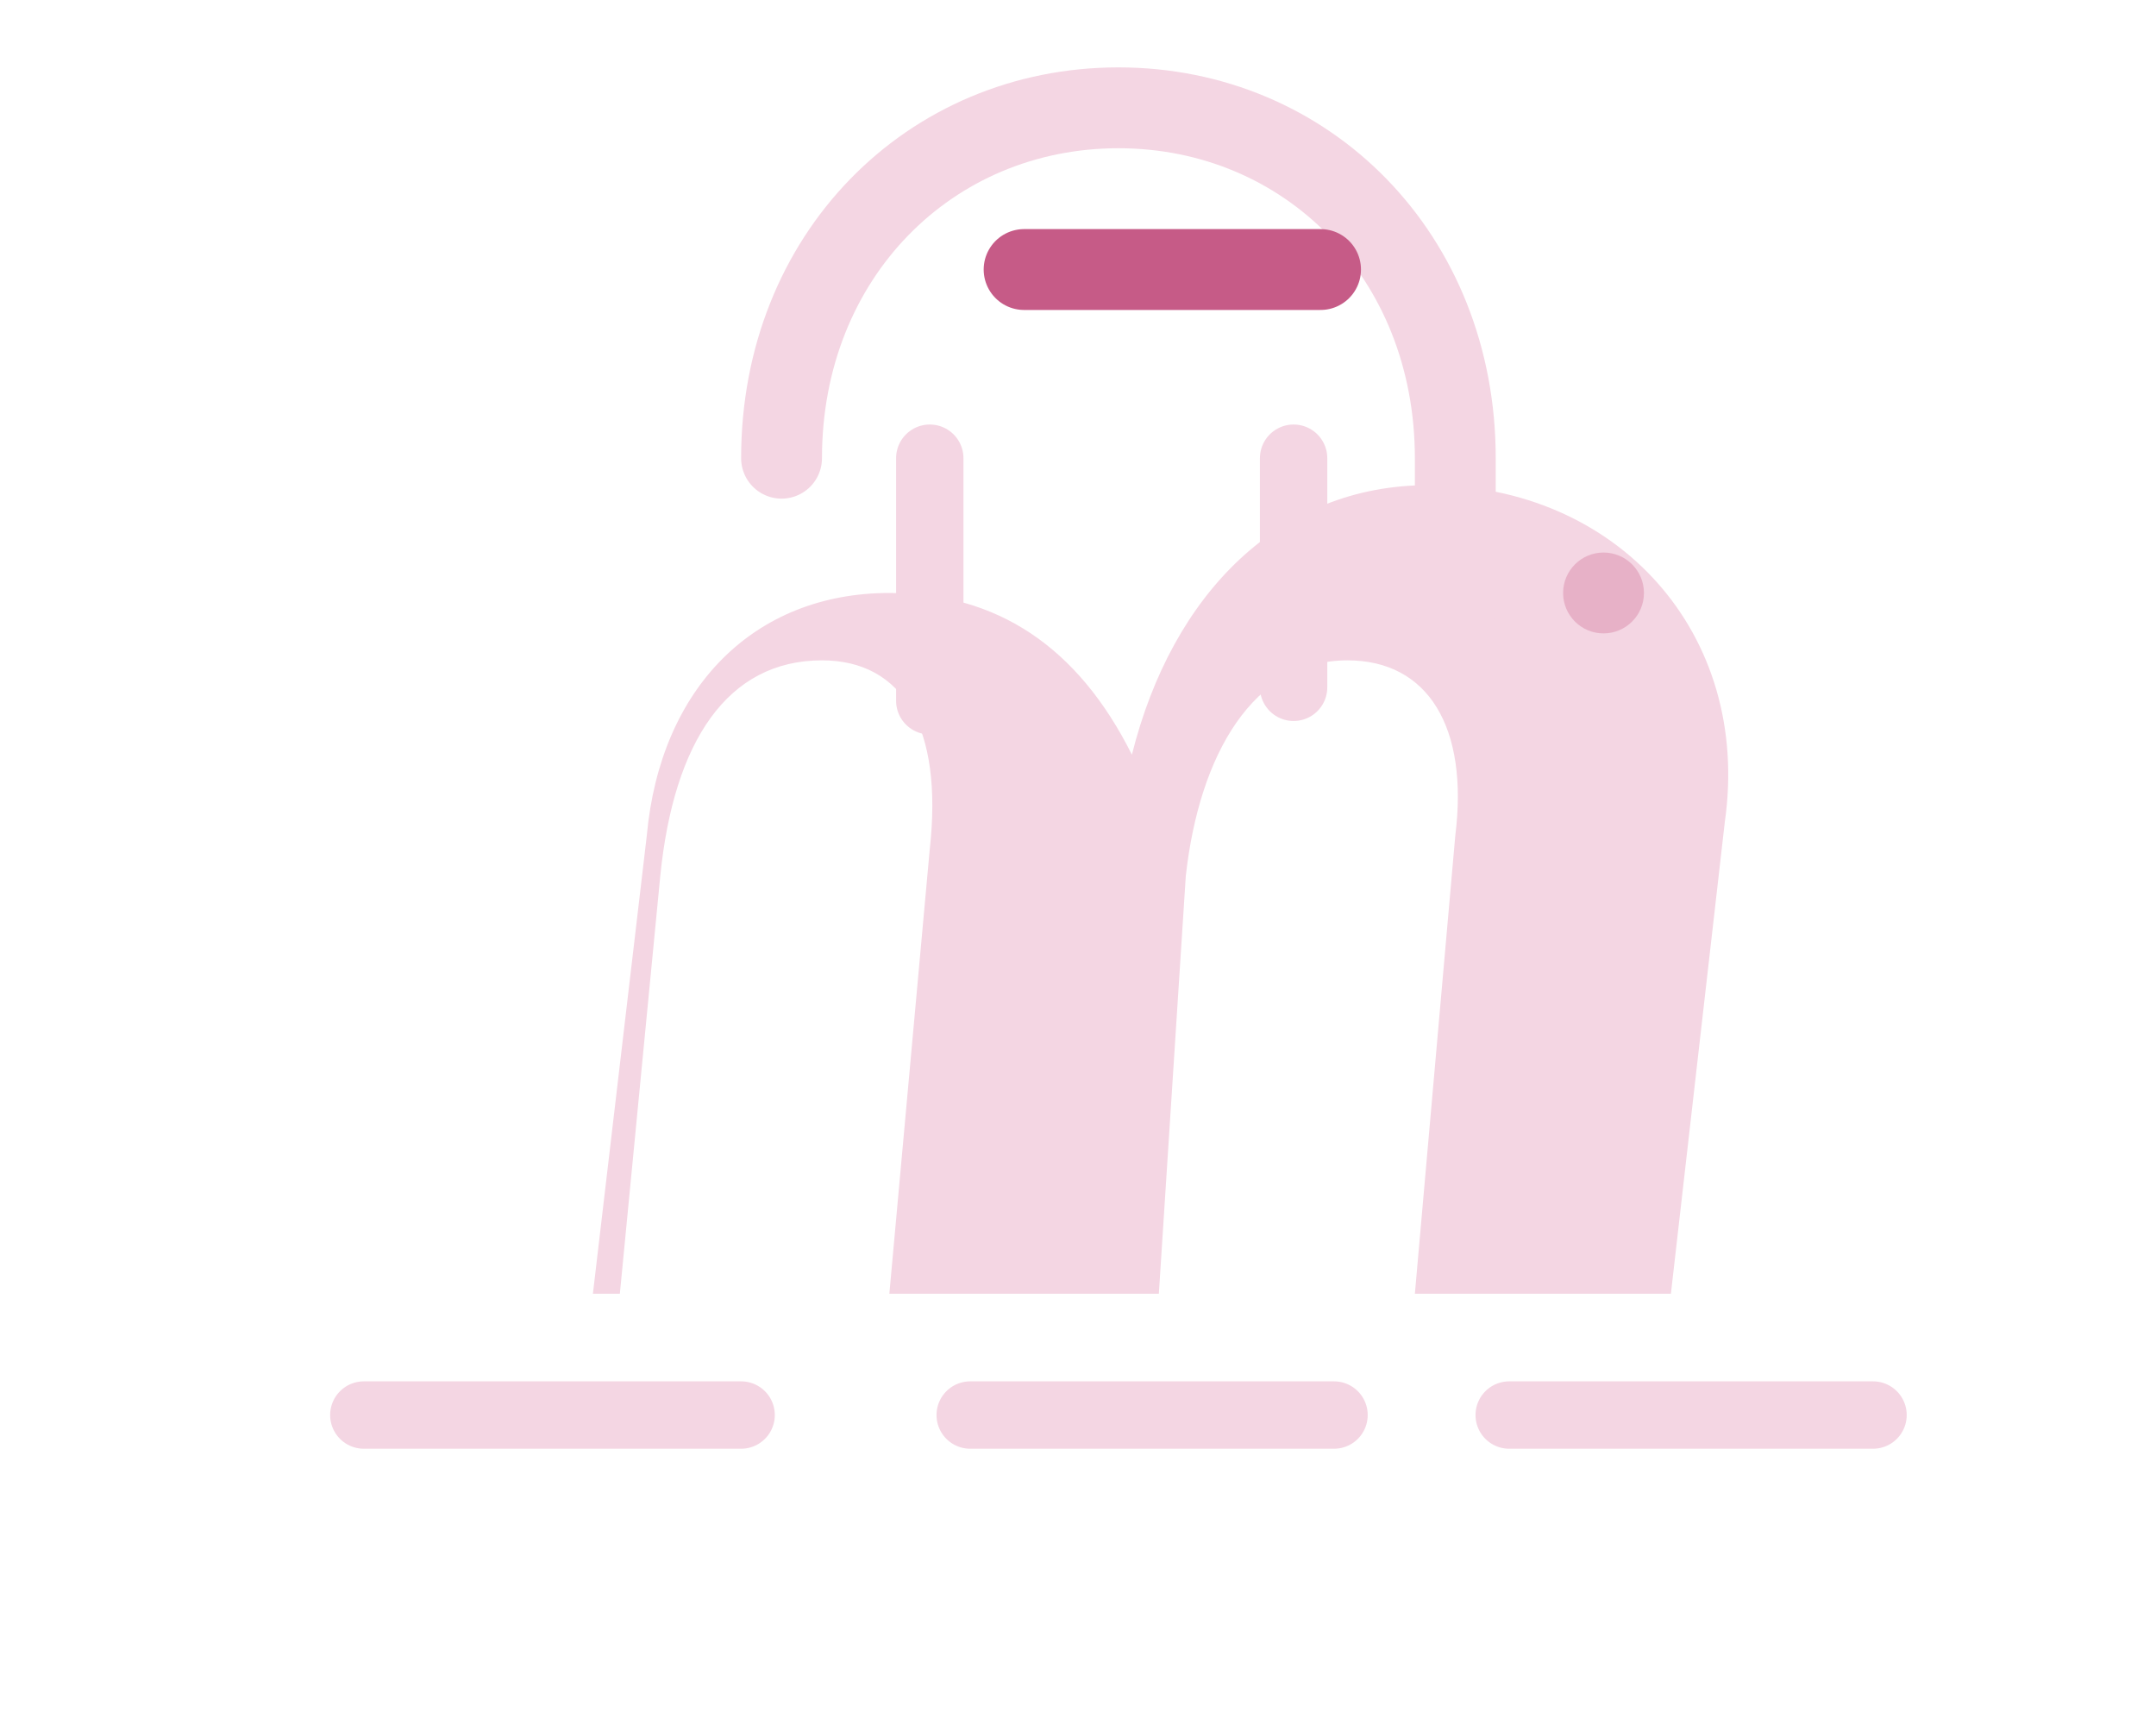
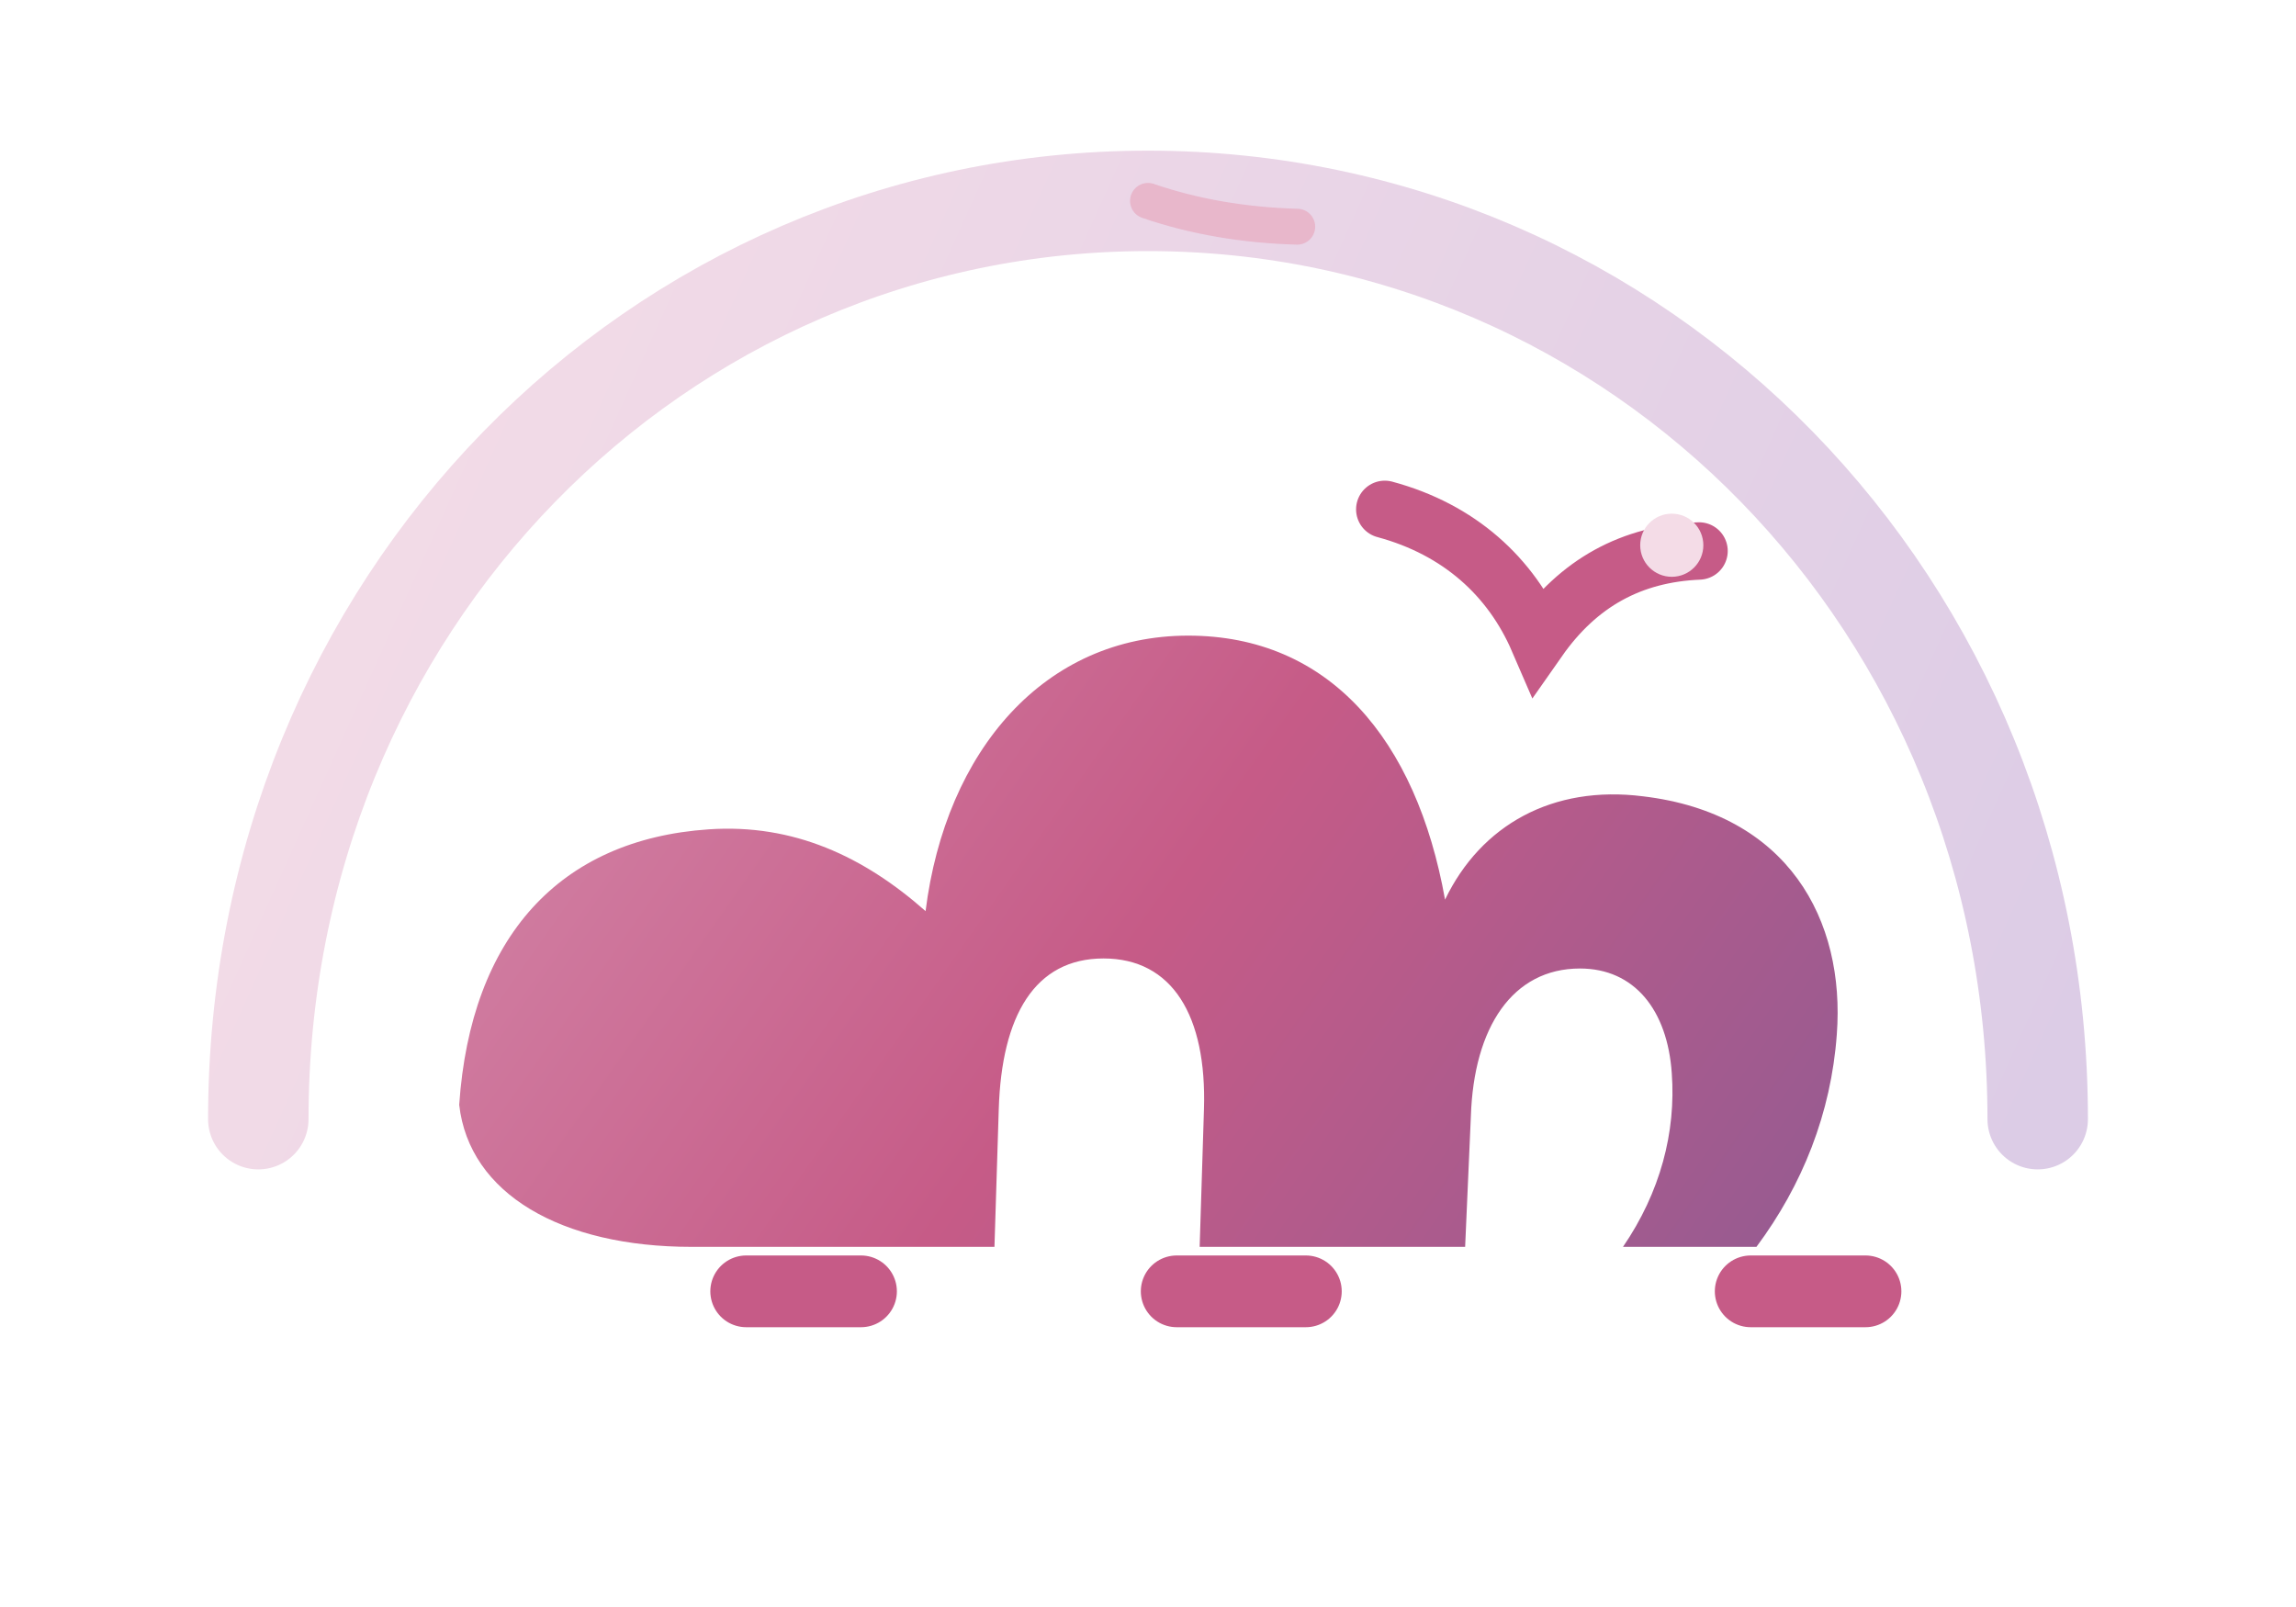
- <svg xmlns="http://www.w3.org/2000/svg" viewBox="0 0 160 128" fill="none">
-   <path d="M18 96h26l4-34c1-11 8-18 18-18 8 0 14 4 18 12 3-12 11-20 22-20 14 0 24 11 22 25l-4 35h-19l3-34c1-8-2-13-8-13-7 0-11 7-12 16l-2 31H66l3-33c1-9-2-14-8-14-7 0-11 6-12 16l-3 31H18Z" fill="#F4D6E3" />
-   <path d="M58 34C58 19 69 8 83 8s25 11 25 26v11" stroke="#F4D6E3" stroke-width="6" stroke-linecap="round" />
-   <path d="M69 34v18M96 34v17" stroke="#F4D6E3" stroke-width="5" stroke-linecap="round" />
-   <path d="M76 20h22" stroke="#C65B87" stroke-width="6" stroke-linecap="round" />
-   <circle cx="119" cy="44" r="3" fill="#E7B1C7" />
-   <path d="M27 105h28M72 105h27M112 105h27" stroke="#F4D6E3" stroke-width="5" stroke-linecap="round" />
+ <svg xmlns="http://www.w3.org/2000/svg" viewBox="0 0 160 112" fill="none" role="img" aria-label="PALMYRA">
+   <defs>
+     <linearGradient id="p" x1="24" y1="18" x2="132" y2="94" gradientUnits="userSpaceOnUse">
+       <stop stop-color="#D99AB7" />
+       <stop offset=".55" stop-color="#C65B87" />
+       <stop offset="1" stop-color="#8E5B93" />
+     </linearGradient>
+     <linearGradient id="r" x1="20" y1="30" x2="140" y2="84" gradientUnits="userSpaceOnUse">
+       <stop stop-color="#F4DCE7" />
+       <stop offset="1" stop-color="#DCCCE6" />
+     </linearGradient>
+   </defs>
+   <path d="M18 78C18 42.1 45.8 14 80 14s62 28.1 62 64" stroke="url(#r)" stroke-width="7" stroke-linecap="round" />
+   <path d="M32 77c.8-11.7 7-18.5 17.4-19.2 5.9-.4 10.8 1.9 15.1 5.7 1.4-11.2 8.3-19.2 18.3-19.2 9.8 0 15.9 7.2 17.9 18.4 2.5-5.2 7.5-8 13.8-7.2 10.1 1.2 14.1 8.6 13.5 16.6-.4 5.5-2.4 10.5-5.6 14.8h-9.3c2.6-3.8 3.7-8 3.4-12.1-.3-4.4-2.6-7.3-6.4-7.3-4.7 0-7.4 4.1-7.6 10.3l-.4 9.1H83.6l.3-9.6c.2-6.5-2.2-10.5-7-10.5-4.8 0-7.1 4-7.3 10.5l-.3 9.6H48.2c-9.1 0-15.5-3.7-16.2-9.9Z" fill="url(#p)" />
+   <path d="M96.5 35.5c5.2 1.4 8.8 4.7 10.7 9.1 2.8-4 6.5-6 11.2-6.2" stroke="#C65B87" stroke-width="4" stroke-linecap="round" />
+   <circle cx="116.5" cy="38" r="2.2" fill="#F4DCE7" />
+   <path d="M52 90h8M82 90h9M122 90h8" stroke="#C65B87" stroke-width="5" stroke-linecap="round" />
+   <path d="M80 14c3.2 1.1 6.7 1.7 10.4 1.8" stroke="#E7B1C7" stroke-width="2.5" stroke-linecap="round" opacity=".85" />
</svg>
